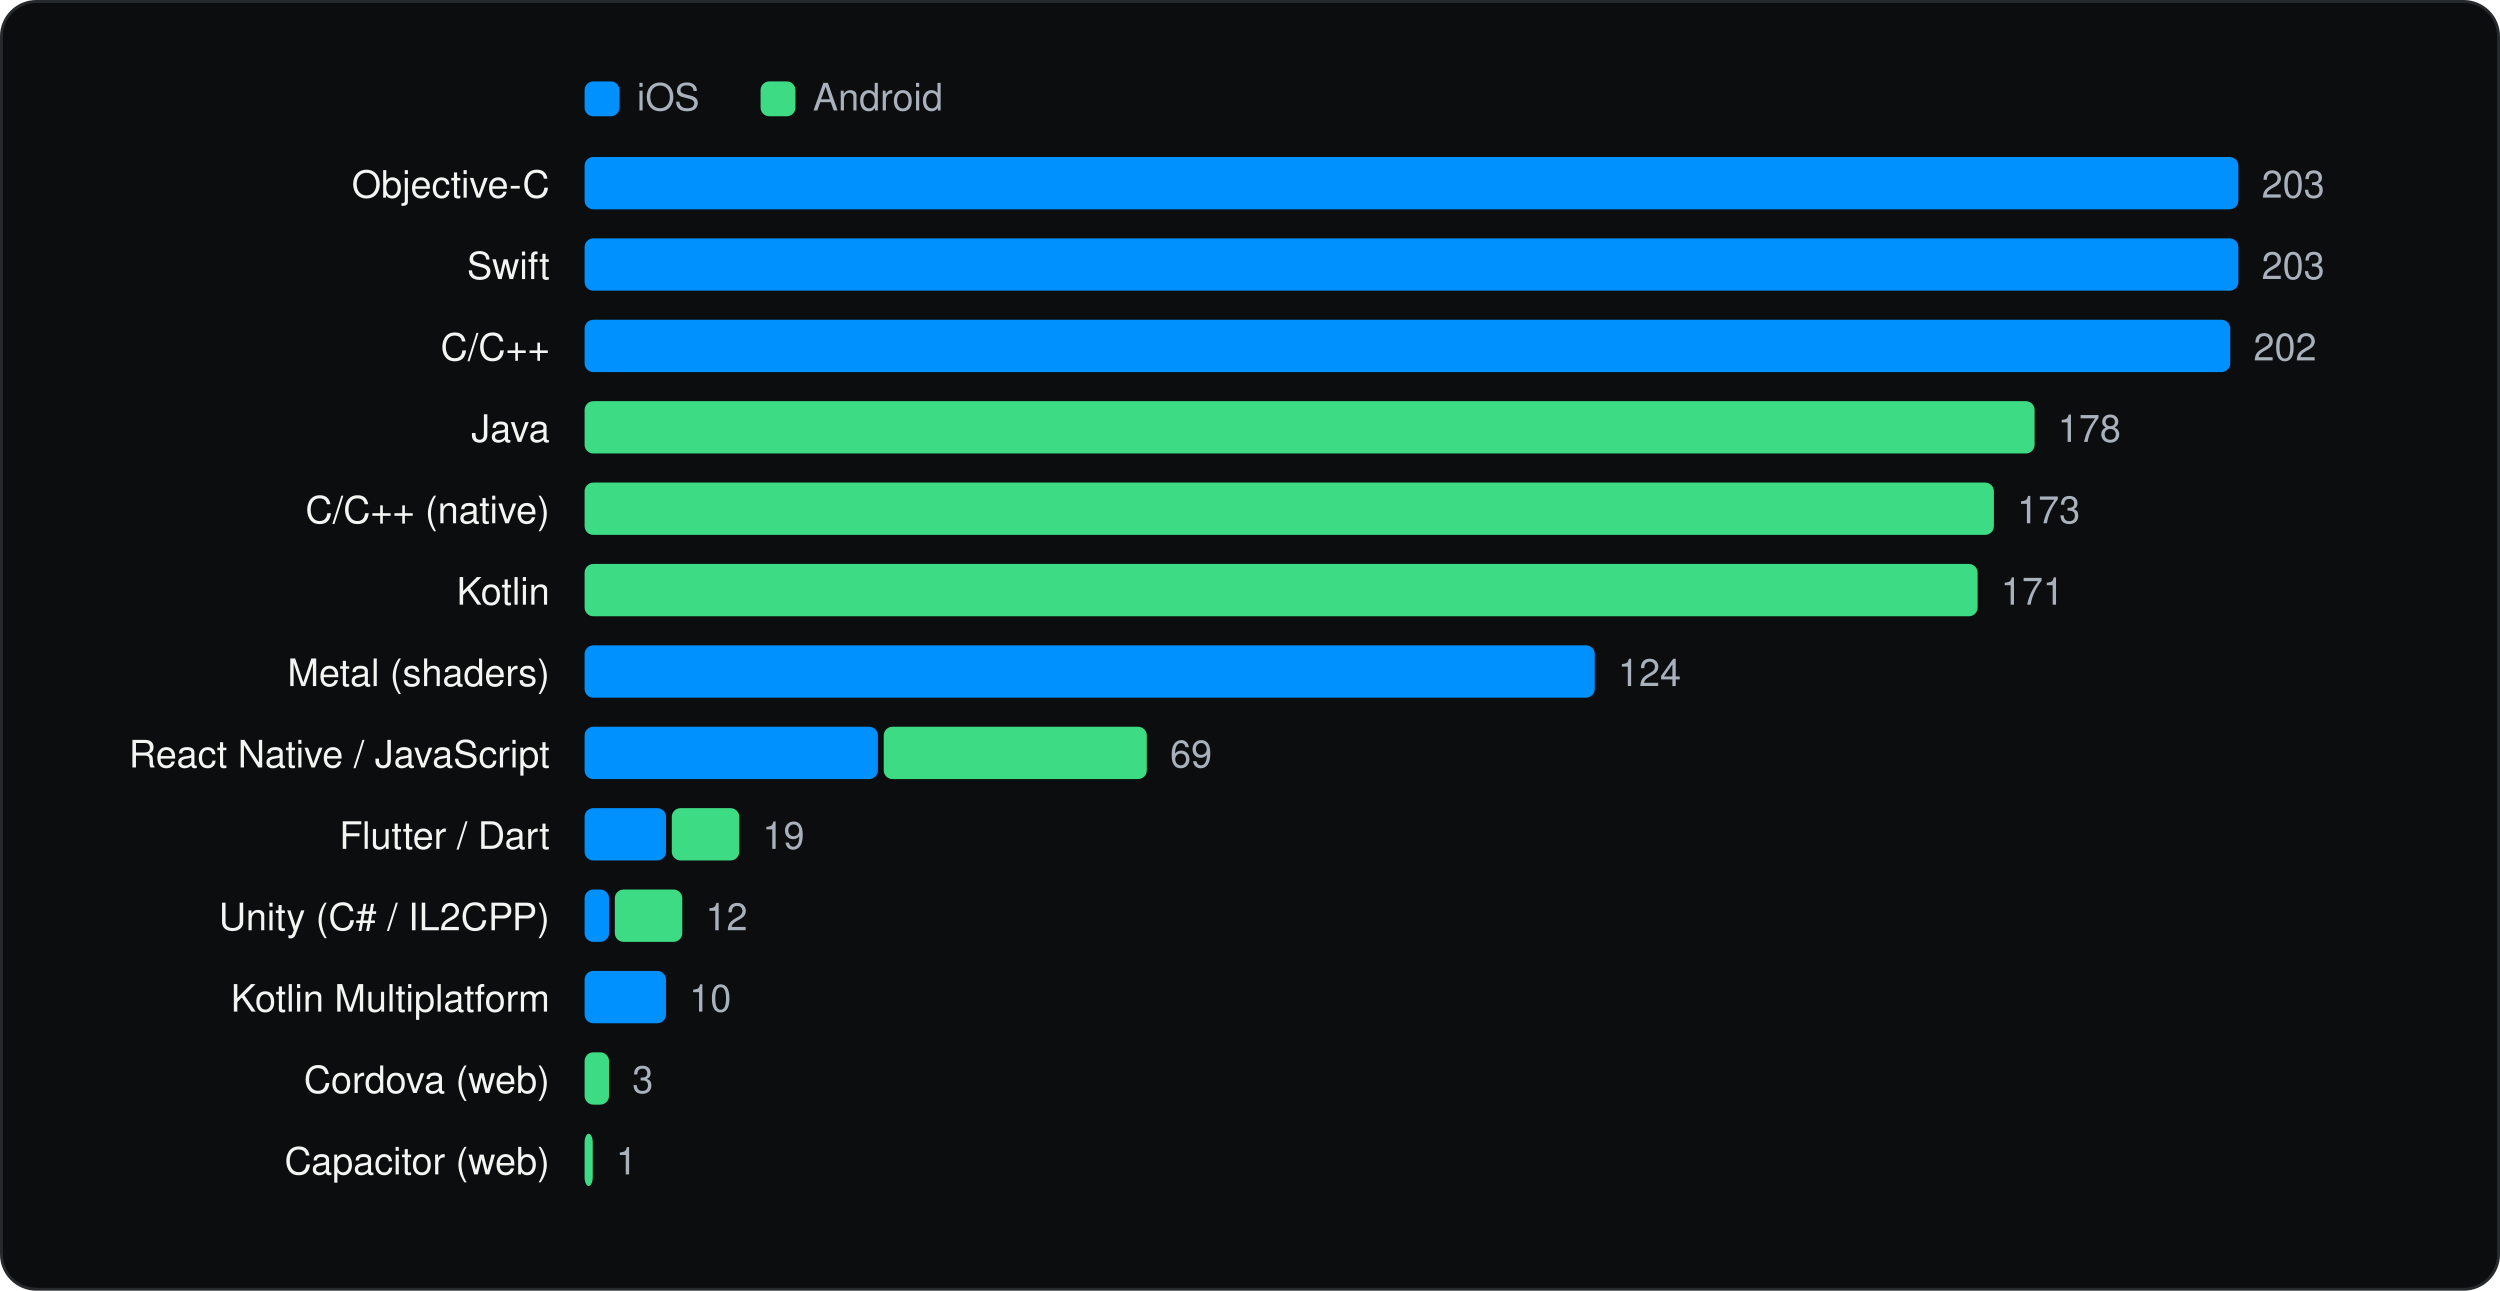
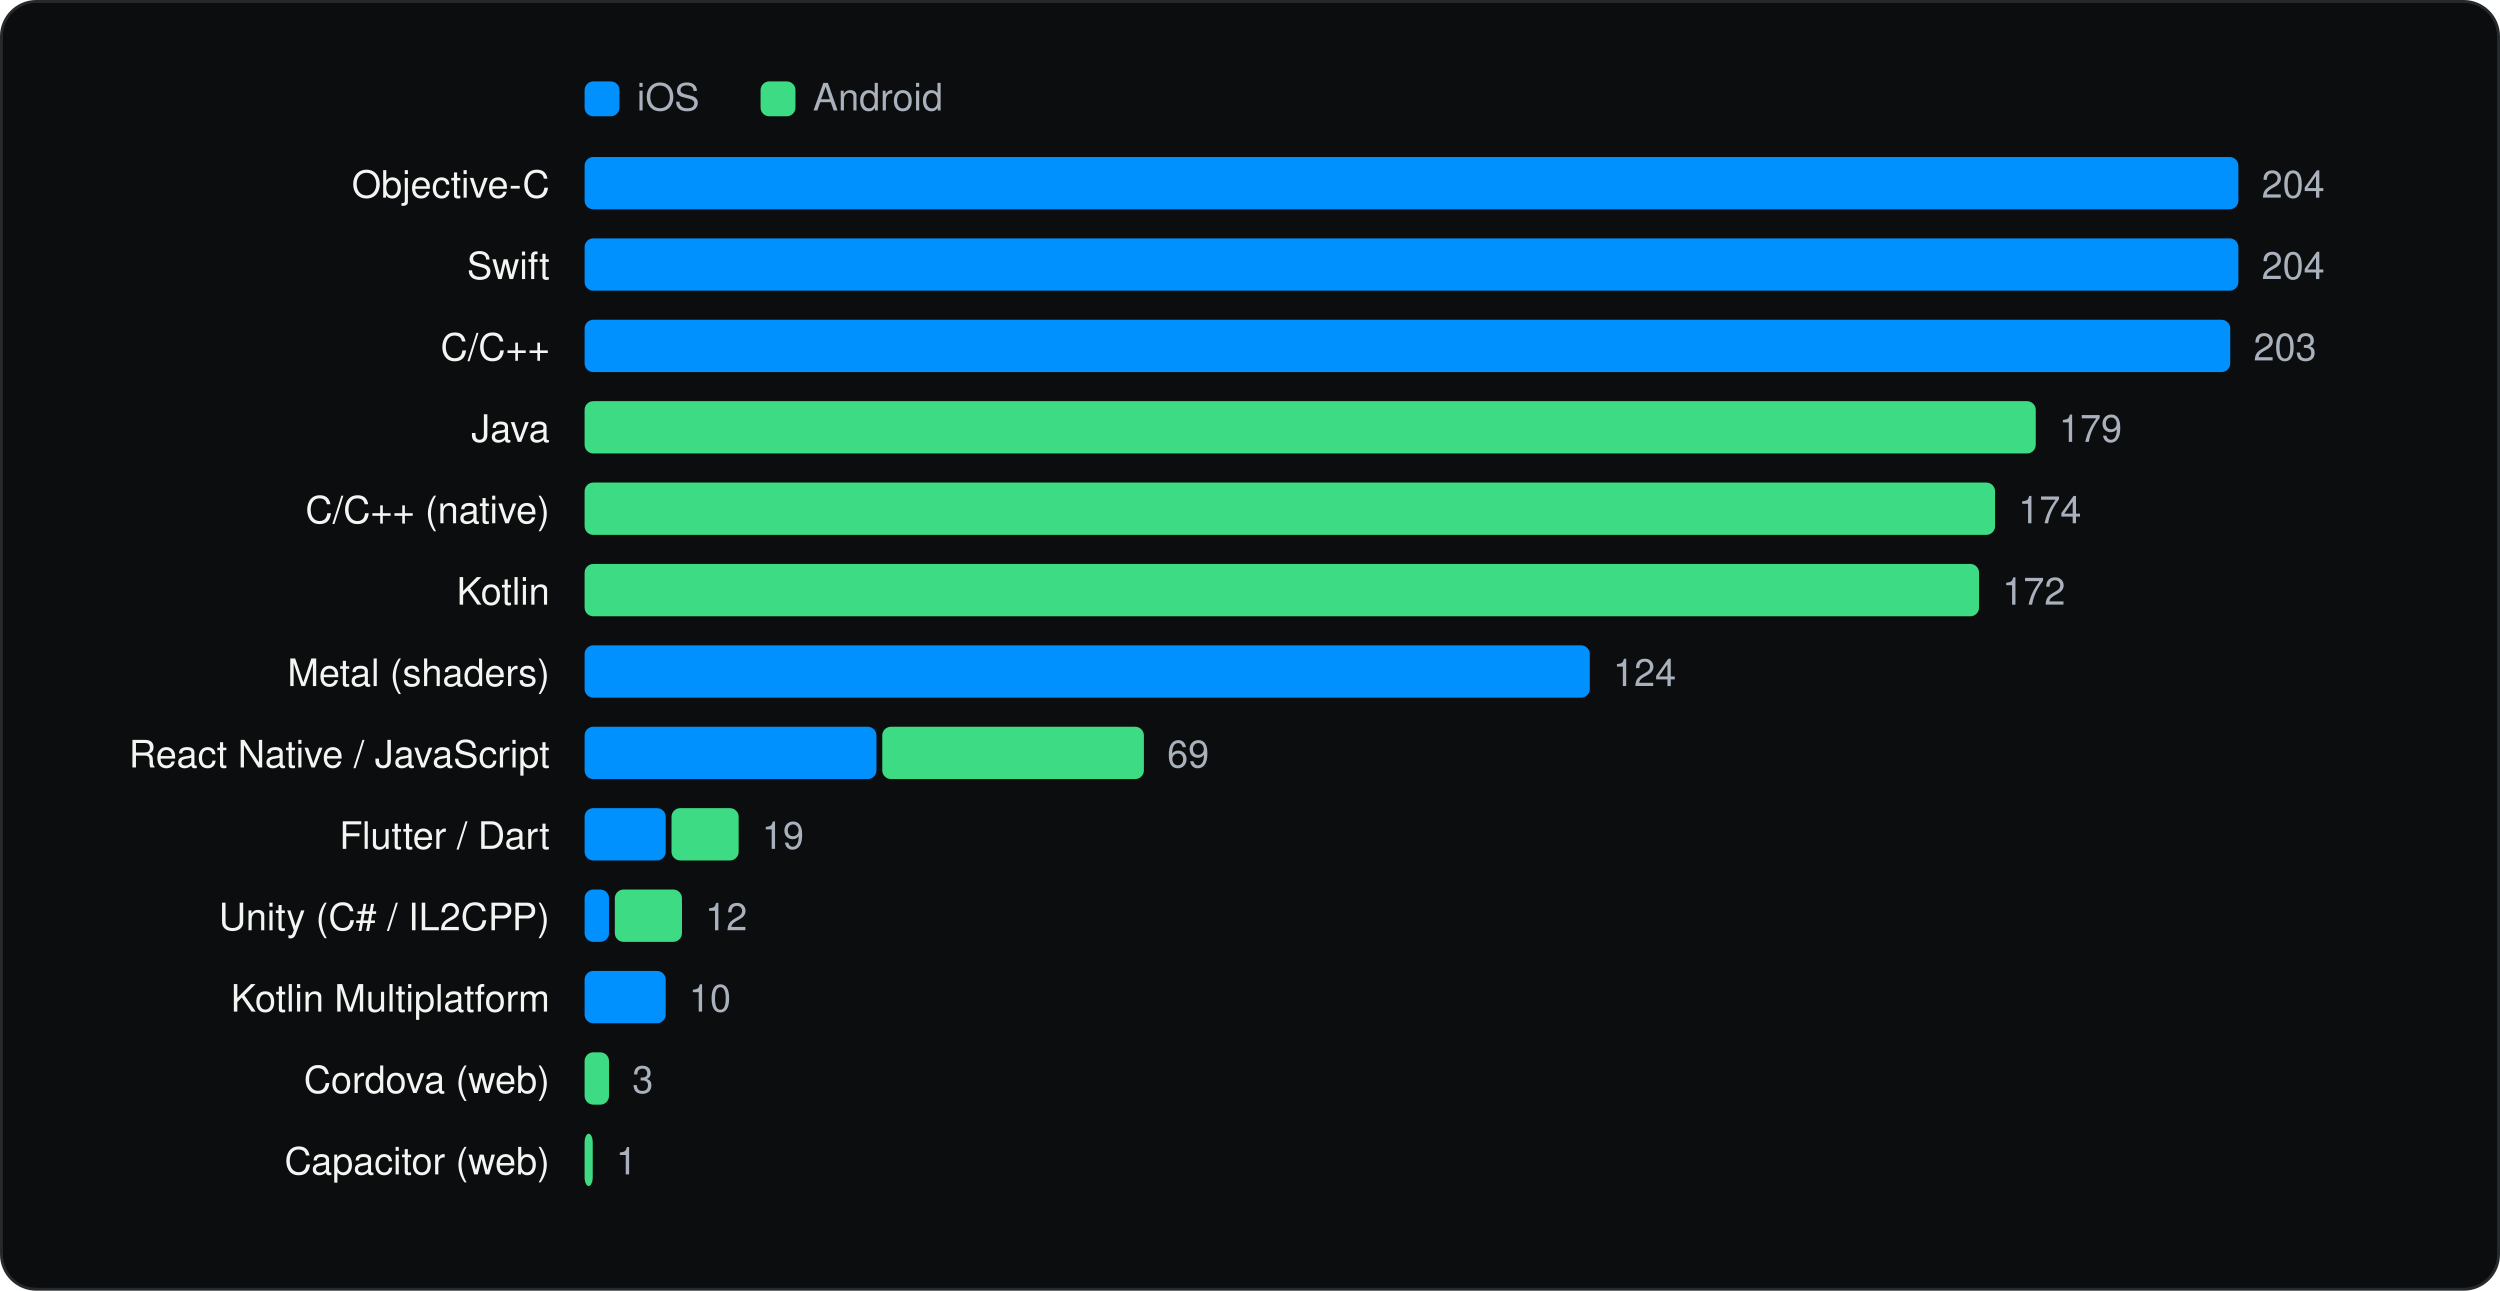
<svg xmlns="http://www.w3.org/2000/svg" viewBox="0 0 860 444" width="860" height="444" role="img" aria-label="Languages and runtimes" font-family="Geist, -apple-system, BlinkMacSystemFont, 'Segoe UI', Helvetica, Arial, sans-serif">
  <rect x="0.5" y="0.5" width="859" height="443" rx="12" fill="#0C0D0E" stroke="#262A2D" />
  <g transform="translate(20 20)">
    <rect x="181.1" y="8" width="12" height="12" rx="3" fill="#0091FF" />
    <text x="199.1" y="18" font-size="13" fill="#A9B2BC">iOS</text>
    <rect x="241.64" y="8" width="12" height="12" rx="3" fill="#3DDC84" />
    <text x="259.64" y="18" font-size="13" fill="#A9B2BC">Android</text>
    <text x="169.1" y="48" font-size="13" text-anchor="end" fill="#F1F6F3">Objective-C</text>
    <rect x="181.1" y="34" width="568.9" height="18" rx="3" fill="#0091FF" />
-     <text x="758.0" y="48" font-size="13" fill="#A9B2BC">203</text>
+     <text x="758.0" y="48" font-size="13" fill="#A9B2BC">204</text>
    <text x="169.1" y="76" font-size="13" text-anchor="end" fill="#F1F6F3">Swift</text>
    <rect x="181.1" y="62" width="568.9" height="18" rx="3" fill="#0091FF" />
-     <text x="758.0" y="76" font-size="13" fill="#A9B2BC">203</text>
+     <text x="758.0" y="76" font-size="13" fill="#A9B2BC">204</text>
    <text x="169.1" y="104" font-size="13" text-anchor="end" fill="#F1F6F3">C/C++</text>
    <rect x="181.1" y="90" width="566.1" height="18" rx="3" fill="#0091FF" />
-     <text x="755.2" y="104" font-size="13" fill="#A9B2BC">202</text>
+     <text x="755.2" y="104" font-size="13" fill="#A9B2BC">203</text>
    <text x="169.1" y="132" font-size="13" text-anchor="end" fill="#F1F6F3">Java</text>
-     <rect x="181.1" y="118" width="498.8" height="18" rx="3" fill="#3DDC84" />
-     <text x="687.9" y="132" font-size="13" fill="#A9B2BC">178</text>
+     <rect x="181.1" y="118" width="499.2" height="18" rx="3" fill="#3DDC84" />
+     <text x="688.3" y="132" font-size="13" fill="#A9B2BC">179</text>
    <text x="169.1" y="160" font-size="13" text-anchor="end" fill="#F1F6F3">C/C++ (native)</text>
-     <rect x="181.1" y="146" width="484.8" height="18" rx="3" fill="#3DDC84" />
-     <text x="673.9" y="160" font-size="13" fill="#A9B2BC">173</text>
+     <rect x="181.1" y="146" width="485.2" height="18" rx="3" fill="#3DDC84" />
+     <text x="674.3" y="160" font-size="13" fill="#A9B2BC">174</text>
    <text x="169.1" y="188" font-size="13" text-anchor="end" fill="#F1F6F3">Kotlin</text>
-     <rect x="181.1" y="174" width="479.2" height="18" rx="3" fill="#3DDC84" />
-     <text x="668.3" y="188" font-size="13" fill="#A9B2BC">171</text>
+     <rect x="181.1" y="174" width="479.7" height="18" rx="3" fill="#3DDC84" />
+     <text x="668.8" y="188" font-size="13" fill="#A9B2BC">172</text>
    <text x="169.1" y="216" font-size="13" text-anchor="end" fill="#F1F6F3">Metal (shaders)</text>
-     <rect x="181.1" y="202" width="347.5" height="18" rx="3" fill="#0091FF" />
-     <text x="536.6" y="216" font-size="13" fill="#A9B2BC">124</text>
+     <rect x="181.1" y="202" width="345.8" height="18" rx="3" fill="#0091FF" />
+     <text x="534.9" y="216" font-size="13" fill="#A9B2BC">124</text>
    <text x="169.1" y="244" font-size="13" text-anchor="end" fill="#F1F6F3">React Native / JavaScript</text>
-     <rect x="181.1" y="230" width="100.9" height="18" rx="3" fill="#0091FF" />
-     <rect x="284.0" y="230" width="90.5" height="18" rx="3" fill="#3DDC84" />
-     <text x="382.5" y="244" font-size="13" fill="#A9B2BC">69</text>
+     <rect x="181.1" y="230" width="100.4" height="18" rx="3" fill="#0091FF" />
+     <rect x="283.5" y="230" width="90.0" height="18" rx="3" fill="#3DDC84" />
+     <text x="381.5" y="244" font-size="13" fill="#A9B2BC">69</text>
    <text x="169.1" y="272" font-size="13" text-anchor="end" fill="#F1F6F3">Flutter / Dart</text>
-     <rect x="181.1" y="258" width="28.0" height="18" rx="3" fill="#0091FF" />
-     <rect x="211.1" y="258" width="23.2" height="18" rx="3" fill="#3DDC84" />
-     <text x="242.3" y="272" font-size="13" fill="#A9B2BC">19</text>
+     <rect x="181.1" y="258" width="27.9" height="18" rx="3" fill="#0091FF" />
+     <rect x="211.0" y="258" width="23.1" height="18" rx="3" fill="#3DDC84" />
+     <text x="242.1" y="272" font-size="13" fill="#A9B2BC">19</text>
    <text x="169.1" y="300" font-size="13" text-anchor="end" fill="#F1F6F3">Unity (C# / IL2CPP)</text>
    <rect x="181.1" y="286" width="8.4" height="18" rx="3" fill="#0091FF" />
-     <rect x="191.5" y="286" width="23.2" height="18" rx="3" fill="#3DDC84" />
-     <text x="222.7" y="300" font-size="13" fill="#A9B2BC">12</text>
+     <rect x="191.5" y="286" width="23.1" height="18" rx="3" fill="#3DDC84" />
+     <text x="222.6" y="300" font-size="13" fill="#A9B2BC">12</text>
    <text x="169.1" y="328" font-size="13" text-anchor="end" fill="#F1F6F3">Kotlin Multiplatform</text>
-     <rect x="181.1" y="314" width="28.0" height="18" rx="3" fill="#0091FF" />
-     <text x="217.1" y="328" font-size="13" fill="#A9B2BC">10</text>
+     <rect x="181.1" y="314" width="27.9" height="18" rx="3" fill="#0091FF" />
+     <text x="217.0" y="328" font-size="13" fill="#A9B2BC">10</text>
    <text x="169.1" y="356" font-size="13" text-anchor="end" fill="#F1F6F3">Cordova (web)</text>
    <rect x="181.1" y="342" width="8.4" height="18" rx="3" fill="#3DDC84" />
    <text x="197.5" y="356" font-size="13" fill="#A9B2BC">3</text>
    <text x="169.1" y="384" font-size="13" text-anchor="end" fill="#F1F6F3">Capacitor (web)</text>
    <rect x="181.1" y="370" width="2.8" height="18" rx="3" fill="#3DDC84" />
    <text x="191.9" y="384" font-size="13" fill="#A9B2BC">1</text>
  </g>
</svg>
